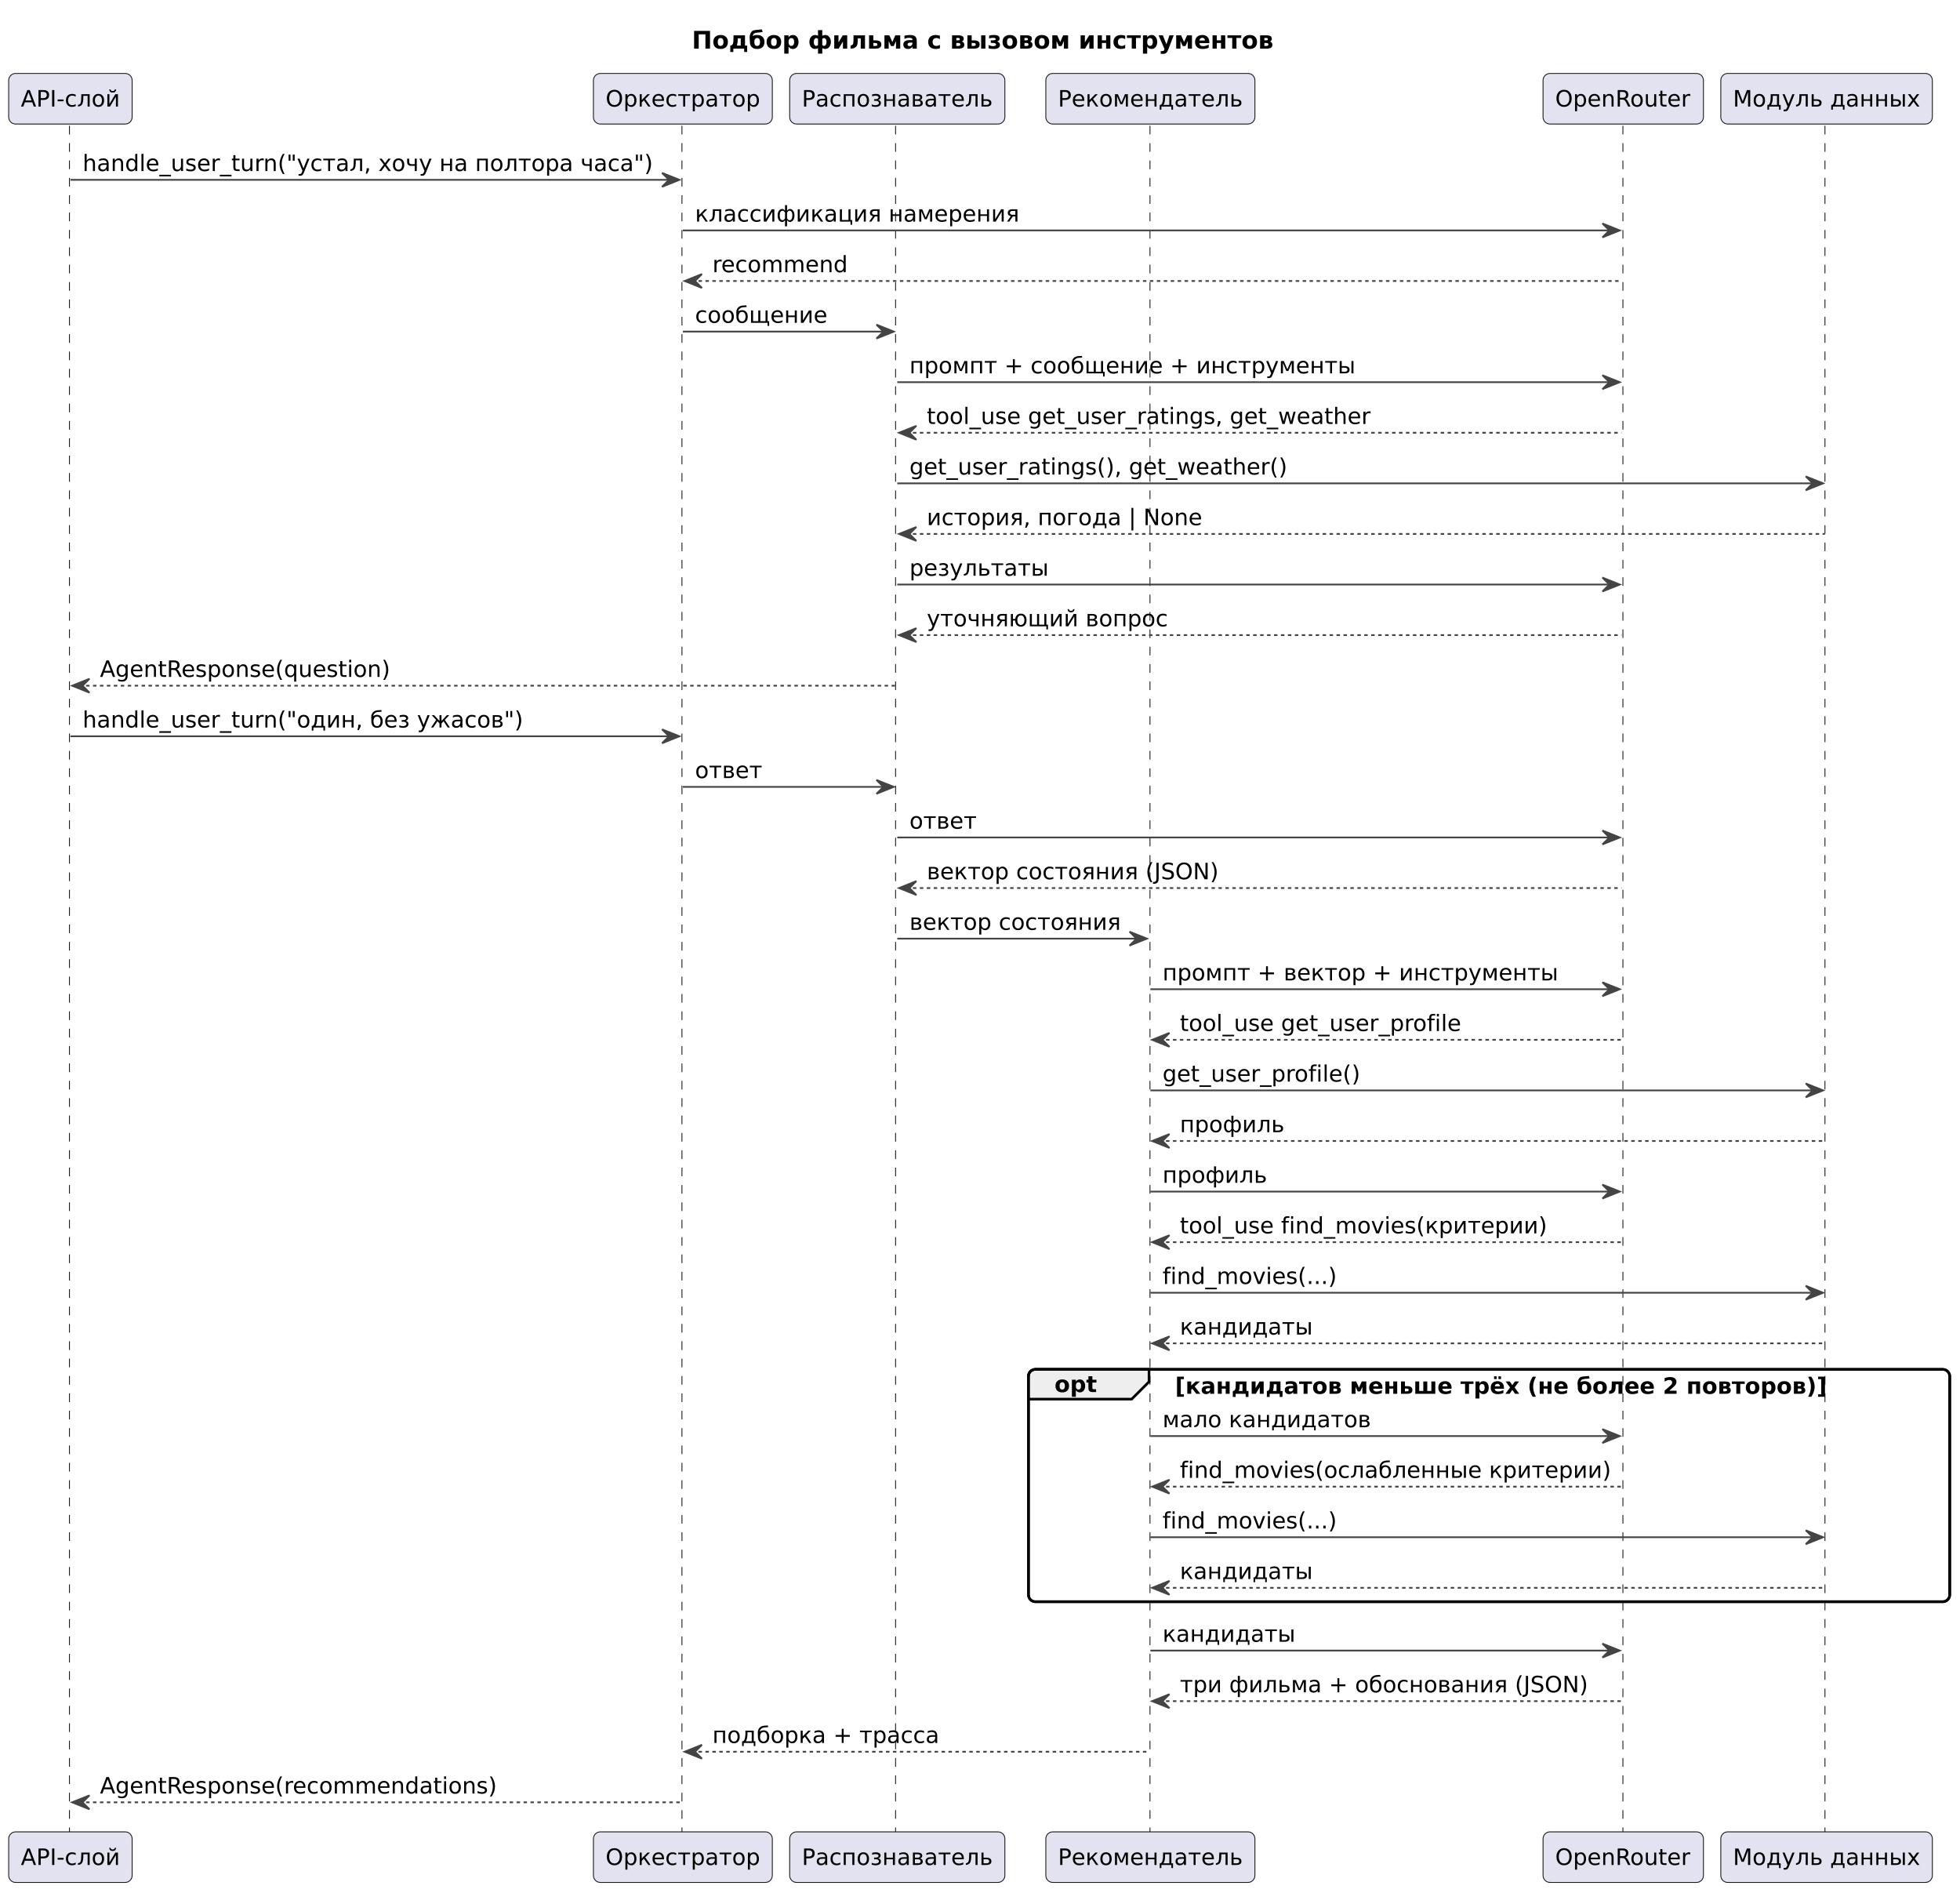
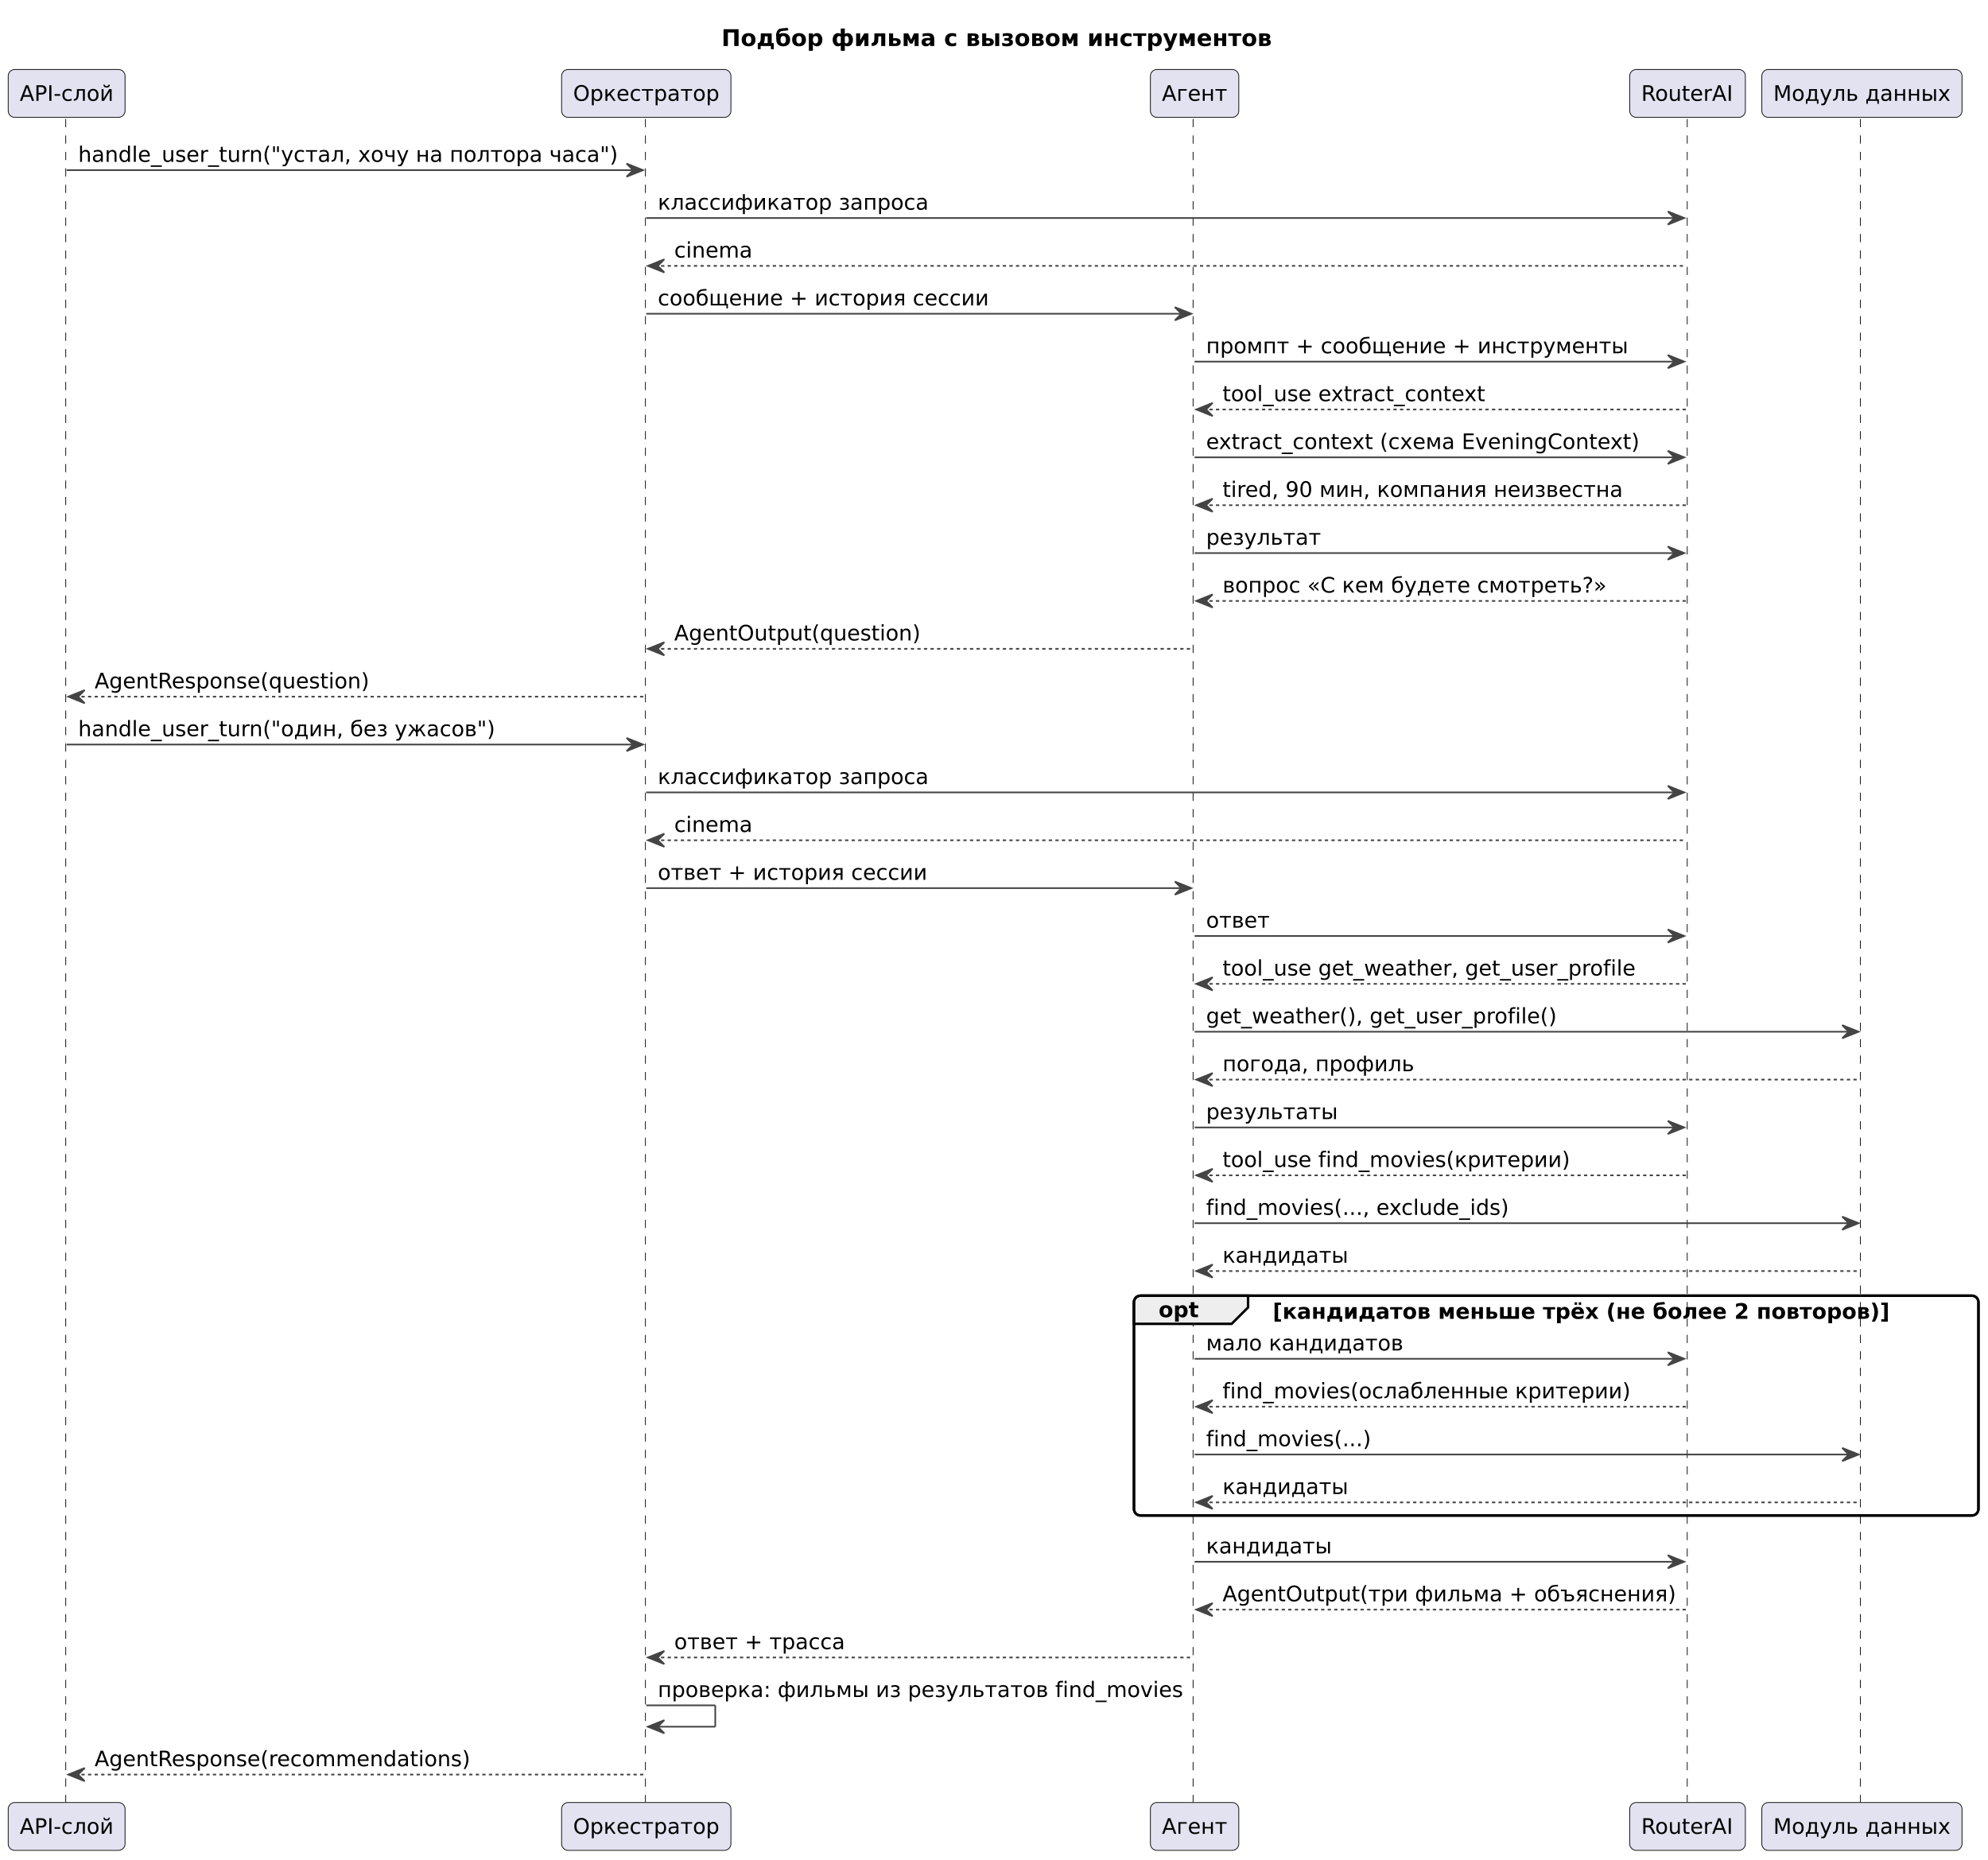
- <svg xmlns="http://www.w3.org/2000/svg" contentStyleType="text/css" data-diagram-type="SEQUENCE" height="1090px" preserveAspectRatio="none" style="width:1129px;height:1090px;background:#FFFFFF;" version="1.1" viewBox="0 0 1129 1090" width="1129px" zoomAndPan="magnify">
+ <svg xmlns="http://www.w3.org/2000/svg" contentStyleType="text/css" data-diagram-type="SEQUENCE" height="1132px" preserveAspectRatio="none" style="width:1210px;height:1132px;background:#FFFFFF;" version="1.1" viewBox="0 0 1210 1132" width="1210px" zoomAndPan="magnify">
  <defs />
  <g>
-     <text fill="#000000" font-family="DejaVu Sans" font-size="14" font-weight="bold" lengthAdjust="spacing" textLength="334.988" x="398.546" y="27.995">Подбор фильма с вызовом инструментов</text>
-     <rect fill="none" height="133.797" rx="4" ry="4" style="stroke:#000000;stroke-width:1.5;" width="530.665" x="592.415" y="788.617" />
-     <g>
-       <rect fill="#000000" fill-opacity="0" height="983.516" width="8" x="36.558" y="72.43" />
-       <line style="stroke:#181818;stroke-width:0.5;stroke-dasharray:5,5;" x1="40" x2="40" y1="72.43" y2="1055.945" />
-     </g>
-     <g>
-       <rect fill="#000000" fill-opacity="0" height="983.516" width="8" x="389.348" y="72.43" />
-       <line style="stroke:#181818;stroke-width:0.5;stroke-dasharray:5,5;" x1="392.822" x2="392.822" y1="72.43" y2="1055.945" />
-     </g>
-     <g>
-       <rect fill="#000000" fill-opacity="0" height="983.516" width="8" x="512.85" y="72.43" />
-       <line style="stroke:#181818;stroke-width:0.5;stroke-dasharray:5,5;" x1="515.873" x2="515.873" y1="72.43" y2="1055.945" />
-     </g>
-     <g>
-       <rect fill="#000000" fill-opacity="0" height="983.516" width="8" x="658.636" y="72.43" />
-       <line style="stroke:#181818;stroke-width:0.5;stroke-dasharray:5,5;" x1="662.415" x2="662.415" y1="72.43" y2="1055.945" />
-     </g>
-     <g>
-       <rect fill="#000000" fill-opacity="0" height="983.516" width="8" x="931.02" y="72.43" />
-       <line style="stroke:#181818;stroke-width:0.5;stroke-dasharray:5,5;" x1="934.827" x2="934.827" y1="72.43" y2="1055.945" />
-     </g>
-     <g>
-       <rect fill="#000000" fill-opacity="0" height="983.516" width="8" x="1048.147" y="72.43" />
-       <line style="stroke:#181818;stroke-width:0.5;stroke-dasharray:5,5;" x1="1051.214" x2="1051.214" y1="72.43" y2="1055.945" />
+     <text fill="#000000" font-family="DejaVu Sans" font-size="14" font-weight="bold" lengthAdjust="spacing" textLength="334.988" x="439.1" y="27.995">Подбор фильма с вызовом инструментов</text>
+     <rect fill="none" height="133.797" rx="4" ry="4" style="stroke:#000000;stroke-width:1.5;" width="513.999" x="690.189" y="788.617" />
+     <g>
+       <rect fill="#000000" fill-opacity="0" height="1025.648" width="8" x="36.558" y="72.43" />
+       <line style="stroke:#181818;stroke-width:0.5;stroke-dasharray:5,5;" x1="40" x2="40" y1="72.43" y2="1098.078" />
+     </g>
+     <g>
+       <rect fill="#000000" fill-opacity="0" height="1025.648" width="8" x="389.348" y="72.43" />
+       <line style="stroke:#181818;stroke-width:0.5;stroke-dasharray:5,5;" x1="392.822" x2="392.822" y1="72.43" y2="1098.078" />
+     </g>
+     <g>
+       <rect fill="#000000" fill-opacity="0" height="1025.648" width="8" x="723.085" y="72.43" />
+       <line style="stroke:#181818;stroke-width:0.5;stroke-dasharray:5,5;" x1="726.189" x2="726.189" y1="72.43" y2="1098.078" />
+     </g>
+     <g>
+       <rect fill="#000000" fill-opacity="0" height="1025.648" width="8" x="1023.126" y="72.43" />
+       <line style="stroke:#181818;stroke-width:0.5;stroke-dasharray:5,5;" x1="1026.93" x2="1026.93" y1="72.43" y2="1098.078" />
+     </g>
+     <g>
+       <rect fill="#000000" fill-opacity="0" height="1025.648" width="8" x="1129.255" y="72.43" />
+       <line style="stroke:#181818;stroke-width:0.5;stroke-dasharray:5,5;" x1="1132.322" x2="1132.322" y1="72.43" y2="1098.078" />
    </g>
    <g class="participant participant-head" data-participant="API">
      <rect fill="#E2E2F0" height="29.133" rx="4" ry="4" style="stroke:#181818;stroke-width:0.5;" width="71.116" x="5" y="42.297" />
      <text fill="#000000" font-family="DejaVu Sans" font-size="13" lengthAdjust="spacing" textLength="57.116" x="12" y="61.364">API-слой</text>
    </g>
    <g class="participant participant-tail" data-participant="API">
-       <rect fill="#E2E2F0" height="29.133" rx="4" ry="4" style="stroke:#181818;stroke-width:0.5;" width="71.116" x="5" y="1054.945" />
-       <text fill="#000000" font-family="DejaVu Sans" font-size="13" lengthAdjust="spacing" textLength="57.116" x="12" y="1074.012">API-слой</text>
+       <rect fill="#E2E2F0" height="29.133" rx="4" ry="4" style="stroke:#181818;stroke-width:0.5;" width="71.116" x="5" y="1097.078" />
+       <text fill="#000000" font-family="DejaVu Sans" font-size="13" lengthAdjust="spacing" textLength="57.116" x="12" y="1116.145">API-слой</text>
    </g>
    <g class="participant participant-head" data-participant="O">
      <rect fill="#E2E2F0" height="29.133" rx="4" ry="4" style="stroke:#181818;stroke-width:0.5;" width="103.051" x="341.822" y="42.297" />
      <text fill="#000000" font-family="DejaVu Sans" font-size="13" lengthAdjust="spacing" textLength="89.051" x="348.822" y="61.364">Оркестратор</text>
    </g>
    <g class="participant participant-tail" data-participant="O">
-       <rect fill="#E2E2F0" height="29.133" rx="4" ry="4" style="stroke:#181818;stroke-width:0.5;" width="103.051" x="341.822" y="1054.945" />
-       <text fill="#000000" font-family="DejaVu Sans" font-size="13" lengthAdjust="spacing" textLength="89.051" x="348.822" y="1074.012">Оркестратор</text>
-     </g>
-     <g class="participant participant-head" data-participant="SA">
-       <rect fill="#E2E2F0" height="29.133" rx="4" ry="4" style="stroke:#181818;stroke-width:0.5;" width="123.954" x="454.873" y="42.297" />
-       <text fill="#000000" font-family="DejaVu Sans" font-size="13" lengthAdjust="spacing" textLength="109.954" x="461.873" y="61.364">Распознаватель</text>
-     </g>
-     <g class="participant participant-tail" data-participant="SA">
-       <rect fill="#E2E2F0" height="29.133" rx="4" ry="4" style="stroke:#181818;stroke-width:0.5;" width="123.954" x="454.873" y="1054.945" />
-       <text fill="#000000" font-family="DejaVu Sans" font-size="13" lengthAdjust="spacing" textLength="109.954" x="461.873" y="1074.012">Распознаватель</text>
-     </g>
-     <g class="participant participant-head" data-participant="RA">
-       <rect fill="#E2E2F0" height="29.133" rx="4" ry="4" style="stroke:#181818;stroke-width:0.5;" width="120.444" x="602.415" y="42.297" />
-       <text fill="#000000" font-family="DejaVu Sans" font-size="13" lengthAdjust="spacing" textLength="106.444" x="609.415" y="61.364">Рекомендатель</text>
-     </g>
-     <g class="participant participant-tail" data-participant="RA">
-       <rect fill="#E2E2F0" height="29.133" rx="4" ry="4" style="stroke:#181818;stroke-width:0.5;" width="120.444" x="602.415" y="1054.945" />
-       <text fill="#000000" font-family="DejaVu Sans" font-size="13" lengthAdjust="spacing" textLength="106.444" x="609.415" y="1074.012">Рекомендатель</text>
+       <rect fill="#E2E2F0" height="29.133" rx="4" ry="4" style="stroke:#181818;stroke-width:0.5;" width="103.051" x="341.822" y="1097.078" />
+       <text fill="#000000" font-family="DejaVu Sans" font-size="13" lengthAdjust="spacing" textLength="89.051" x="348.822" y="1116.145">Оркестратор</text>
+     </g>
+     <g class="participant participant-head" data-participant="A">
+       <rect fill="#E2E2F0" height="29.133" rx="4" ry="4" style="stroke:#181818;stroke-width:0.5;" width="53.794" x="700.189" y="42.297" />
+       <text fill="#000000" font-family="DejaVu Sans" font-size="13" lengthAdjust="spacing" textLength="39.794" x="707.189" y="61.364">Агент</text>
+     </g>
+     <g class="participant participant-tail" data-participant="A">
+       <rect fill="#E2E2F0" height="29.133" rx="4" ry="4" style="stroke:#181818;stroke-width:0.5;" width="53.794" x="700.189" y="1097.078" />
+       <text fill="#000000" font-family="DejaVu Sans" font-size="13" lengthAdjust="spacing" textLength="39.794" x="707.189" y="1116.145">Агент</text>
    </g>
    <g class="participant participant-head" data-participant="M">
-       <rect fill="#E2E2F0" height="29.133" rx="4" ry="4" style="stroke:#181818;stroke-width:0.5;" width="92.387" x="888.827" y="42.297" />
-       <text fill="#000000" font-family="DejaVu Sans" font-size="13" lengthAdjust="spacing" textLength="78.387" x="895.827" y="61.364">OpenRouter</text>
+       <rect fill="#E2E2F0" height="29.133" rx="4" ry="4" style="stroke:#181818;stroke-width:0.5;" width="70.393" x="991.93" y="42.297" />
+       <text fill="#000000" font-family="DejaVu Sans" font-size="13" lengthAdjust="spacing" textLength="56.393" x="998.93" y="61.364">RouterAI</text>
    </g>
    <g class="participant participant-tail" data-participant="M">
-       <rect fill="#E2E2F0" height="29.133" rx="4" ry="4" style="stroke:#181818;stroke-width:0.5;" width="92.387" x="888.827" y="1054.945" />
-       <text fill="#000000" font-family="DejaVu Sans" font-size="13" lengthAdjust="spacing" textLength="78.387" x="895.827" y="1074.012">OpenRouter</text>
+       <rect fill="#E2E2F0" height="29.133" rx="4" ry="4" style="stroke:#181818;stroke-width:0.5;" width="70.393" x="991.93" y="1097.078" />
+       <text fill="#000000" font-family="DejaVu Sans" font-size="13" lengthAdjust="spacing" textLength="56.393" x="998.93" y="1116.145">RouterAI</text>
    </g>
    <g class="participant participant-head" data-participant="D">
-       <rect fill="#E2E2F0" height="29.133" rx="4" ry="4" style="stroke:#181818;stroke-width:0.5;" width="121.866" x="991.214" y="42.297" />
-       <text fill="#000000" font-family="DejaVu Sans" font-size="13" lengthAdjust="spacing" textLength="107.866" x="998.214" y="61.364">Модуль данных</text>
+       <rect fill="#E2E2F0" height="29.133" rx="4" ry="4" style="stroke:#181818;stroke-width:0.5;" width="121.866" x="1072.322" y="42.297" />
+       <text fill="#000000" font-family="DejaVu Sans" font-size="13" lengthAdjust="spacing" textLength="107.866" x="1079.322" y="61.364">Модуль данных</text>
    </g>
    <g class="participant participant-tail" data-participant="D">
-       <rect fill="#E2E2F0" height="29.133" rx="4" ry="4" style="stroke:#181818;stroke-width:0.5;" width="121.866" x="991.214" y="1054.945" />
-       <text fill="#000000" font-family="DejaVu Sans" font-size="13" lengthAdjust="spacing" textLength="107.866" x="998.214" y="1074.012">Модуль данных</text>
+       <rect fill="#E2E2F0" height="29.133" rx="4" ry="4" style="stroke:#181818;stroke-width:0.5;" width="121.866" x="1072.322" y="1097.078" />
+       <text fill="#000000" font-family="DejaVu Sans" font-size="13" lengthAdjust="spacing" textLength="107.866" x="1079.322" y="1116.145">Модуль данных</text>
    </g>
    <g class="message" data-participant-1="API" data-participant-2="O">
      <polygon fill="#444444" points="381.348,99.562,391.348,103.562,381.348,107.562,385.348,103.562" style="stroke:#444444;stroke-width:1;" />
      <line style="stroke:#444444;stroke-width:1;" x1="40.558" x2="387.348" y1="103.562" y2="103.562" />
      <text fill="#000000" font-family="DejaVu Sans" font-size="13" lengthAdjust="spacing" textLength="328.79" x="47.558" y="98.497">handle_user_turn("устал, хочу на полтора часа")</text>
    </g>
    <g class="message" data-participant-1="O" data-participant-2="M">
-       <polygon fill="#444444" points="923.02,128.695,933.02,132.695,923.02,136.695,927.02,132.695" style="stroke:#444444;stroke-width:1;" />
-       <line style="stroke:#444444;stroke-width:1;" x1="393.348" x2="929.02" y1="132.695" y2="132.695" />
-       <text fill="#000000" font-family="DejaVu Sans" font-size="13" lengthAdjust="spacing" textLength="186.792" x="400.348" y="127.629">классификация намерения</text>
+       <polygon fill="#444444" points="1015.126,128.695,1025.126,132.695,1015.126,136.695,1019.126,132.695" style="stroke:#444444;stroke-width:1;" />
+       <line style="stroke:#444444;stroke-width:1;" x1="393.348" x2="1021.126" y1="132.695" y2="132.695" />
+       <text fill="#000000" font-family="DejaVu Sans" font-size="13" lengthAdjust="spacing" textLength="164.861" x="400.348" y="127.629">классификатор запроса</text>
    </g>
    <g class="message" data-participant-1="M" data-participant-2="O">
      <polygon fill="#444444" points="404.348,157.828,394.348,161.828,404.348,165.828,400.348,161.828" style="stroke:#444444;stroke-width:1;" />
-       <line style="stroke:#444444;stroke-width:1;stroke-dasharray:2,2;" x1="398.348" x2="934.02" y1="161.828" y2="161.828" />
-       <text fill="#000000" font-family="DejaVu Sans" font-size="13" lengthAdjust="spacing" textLength="78.26" x="410.348" y="156.762">recommend</text>
-     </g>
-     <g class="message" data-participant-1="O" data-participant-2="SA">
-       <polygon fill="#444444" points="504.85,186.961,514.85,190.961,504.85,194.961,508.85,190.961" style="stroke:#444444;stroke-width:1;" />
-       <line style="stroke:#444444;stroke-width:1;" x1="393.348" x2="510.85" y1="190.961" y2="190.961" />
-       <text fill="#000000" font-family="DejaVu Sans" font-size="13" lengthAdjust="spacing" textLength="76.261" x="400.348" y="185.895">сообщение</text>
-     </g>
-     <g class="message" data-participant-1="SA" data-participant-2="M">
-       <polygon fill="#444444" points="923.02,216.094,933.02,220.094,923.02,224.094,927.02,220.094" style="stroke:#444444;stroke-width:1;" />
-       <line style="stroke:#444444;stroke-width:1;" x1="516.85" x2="929.02" y1="220.094" y2="220.094" />
-       <text fill="#000000" font-family="DejaVu Sans" font-size="13" lengthAdjust="spacing" textLength="256.915" x="523.85" y="215.028">промпт + сообщение + инструменты</text>
-     </g>
-     <g class="message" data-participant-1="M" data-participant-2="SA">
-       <polygon fill="#444444" points="527.85,245.227,517.85,249.227,527.85,253.227,523.85,249.227" style="stroke:#444444;stroke-width:1;" />
-       <line style="stroke:#444444;stroke-width:1;stroke-dasharray:2,2;" x1="521.85" x2="934.02" y1="249.227" y2="249.227" />
-       <text fill="#000000" font-family="DejaVu Sans" font-size="13" lengthAdjust="spacing" textLength="255.633" x="533.85" y="244.161">tool_use get_user_ratings, get_weather</text>
-     </g>
-     <g class="message" data-participant-1="SA" data-participant-2="D">
-       <polygon fill="#444444" points="1040.147,274.359,1050.147,278.359,1040.147,282.359,1044.147,278.359" style="stroke:#444444;stroke-width:1;" />
-       <line style="stroke:#444444;stroke-width:1;" x1="516.85" x2="1046.147" y1="278.359" y2="278.359" />
-       <text fill="#000000" font-family="DejaVu Sans" font-size="13" lengthAdjust="spacing" textLength="217.661" x="523.85" y="273.293">get_user_ratings(), get_weather()</text>
-     </g>
-     <g class="message" data-participant-1="D" data-participant-2="SA">
-       <polygon fill="#444444" points="527.85,303.492,517.85,307.492,527.85,311.492,523.85,307.492" style="stroke:#444444;stroke-width:1;" />
-       <line style="stroke:#444444;stroke-width:1;stroke-dasharray:2,2;" x1="521.85" x2="1051.147" y1="307.492" y2="307.492" />
-       <text fill="#000000" font-family="DejaVu Sans" font-size="13" lengthAdjust="spacing" textLength="158.66" x="533.85" y="302.426">история, погода | None</text>
-     </g>
-     <g class="message" data-participant-1="SA" data-participant-2="M">
-       <polygon fill="#444444" points="923.02,332.625,933.02,336.625,923.02,340.625,927.02,336.625" style="stroke:#444444;stroke-width:1;" />
-       <line style="stroke:#444444;stroke-width:1;" x1="516.85" x2="929.02" y1="336.625" y2="336.625" />
-       <text fill="#000000" font-family="DejaVu Sans" font-size="13" lengthAdjust="spacing" textLength="80.203" x="523.85" y="331.559">результаты</text>
-     </g>
-     <g class="message" data-participant-1="M" data-participant-2="SA">
-       <polygon fill="#444444" points="527.85,361.758,517.85,365.758,527.85,369.758,523.85,365.758" style="stroke:#444444;stroke-width:1;" />
-       <line style="stroke:#444444;stroke-width:1;stroke-dasharray:2,2;" x1="521.85" x2="934.02" y1="365.758" y2="365.758" />
-       <text fill="#000000" font-family="DejaVu Sans" font-size="13" lengthAdjust="spacing" textLength="138.906" x="533.85" y="360.692">уточняющий вопрос</text>
-     </g>
-     <g class="message" data-participant-1="SA" data-participant-2="API">
-       <polygon fill="#444444" points="51.558,390.891,41.558,394.891,51.558,398.891,47.558,394.891" style="stroke:#444444;stroke-width:1;" />
-       <line style="stroke:#444444;stroke-width:1;stroke-dasharray:2,2;" x1="45.558" x2="515.85" y1="394.891" y2="394.891" />
-       <text fill="#000000" font-family="DejaVu Sans" font-size="13" lengthAdjust="spacing" textLength="167.807" x="57.558" y="389.825">AgentResponse(question)</text>
+       <line style="stroke:#444444;stroke-width:1;stroke-dasharray:2,2;" x1="398.348" x2="1026.126" y1="161.828" y2="161.828" />
+       <text fill="#000000" font-family="DejaVu Sans" font-size="13" lengthAdjust="spacing" textLength="47.627" x="410.348" y="156.762">cinema</text>
+     </g>
+     <g class="message" data-participant-1="O" data-participant-2="A">
+       <polygon fill="#444444" points="715.085,186.961,725.085,190.961,715.085,194.961,719.085,190.961" style="stroke:#444444;stroke-width:1;" />
+       <line style="stroke:#444444;stroke-width:1;" x1="393.348" x2="721.085" y1="190.961" y2="190.961" />
+       <text fill="#000000" font-family="DejaVu Sans" font-size="13" lengthAdjust="spacing" textLength="201.532" x="400.348" y="185.895">сообщение + история сессии</text>
+     </g>
+     <g class="message" data-participant-1="A" data-participant-2="M">
+       <polygon fill="#444444" points="1015.126,216.094,1025.126,220.094,1015.126,224.094,1019.126,220.094" style="stroke:#444444;stroke-width:1;" />
+       <line style="stroke:#444444;stroke-width:1;" x1="727.085" x2="1021.126" y1="220.094" y2="220.094" />
+       <text fill="#000000" font-family="DejaVu Sans" font-size="13" lengthAdjust="spacing" textLength="256.915" x="734.085" y="215.028">промпт + сообщение + инструменты</text>
+     </g>
+     <g class="message" data-participant-1="M" data-participant-2="A">
+       <polygon fill="#444444" points="738.085,245.227,728.085,249.227,738.085,253.227,734.085,249.227" style="stroke:#444444;stroke-width:1;" />
+       <line style="stroke:#444444;stroke-width:1;stroke-dasharray:2,2;" x1="732.085" x2="1026.126" y1="249.227" y2="249.227" />
+       <text fill="#000000" font-family="DejaVu Sans" font-size="13" lengthAdjust="spacing" textLength="160.329" x="744.085" y="244.161">tool_use extract_context</text>
+     </g>
+     <g class="message" data-participant-1="A" data-participant-2="M">
+       <polygon fill="#444444" points="1015.126,274.359,1025.126,278.359,1015.126,282.359,1019.126,278.359" style="stroke:#444444;stroke-width:1;" />
+       <line style="stroke:#444444;stroke-width:1;" x1="727.085" x2="1021.126" y1="278.359" y2="278.359" />
+       <text fill="#000000" font-family="DejaVu Sans" font-size="13" lengthAdjust="spacing" textLength="264.494" x="734.085" y="273.293">extract_context (схема EveningContext)</text>
+     </g>
+     <g class="message" data-participant-1="M" data-participant-2="A">
+       <polygon fill="#444444" points="738.085,303.492,728.085,307.492,738.085,311.492,734.085,307.492" style="stroke:#444444;stroke-width:1;" />
+       <line style="stroke:#444444;stroke-width:1;stroke-dasharray:2,2;" x1="732.085" x2="1026.126" y1="307.492" y2="307.492" />
+       <text fill="#000000" font-family="DejaVu Sans" font-size="13" lengthAdjust="spacing" textLength="243.947" x="744.085" y="302.426">tired, 90 мин, компания неизвестна</text>
+     </g>
+     <g class="message" data-participant-1="A" data-participant-2="M">
+       <polygon fill="#444444" points="1015.126,332.625,1025.126,336.625,1015.126,340.625,1019.126,336.625" style="stroke:#444444;stroke-width:1;" />
+       <line style="stroke:#444444;stroke-width:1;" x1="727.085" x2="1021.126" y1="336.625" y2="336.625" />
+       <text fill="#000000" font-family="DejaVu Sans" font-size="13" lengthAdjust="spacing" textLength="69.939" x="734.085" y="331.559">результат</text>
+     </g>
+     <g class="message" data-participant-1="M" data-participant-2="A">
+       <polygon fill="#444444" points="738.085,361.758,728.085,365.758,738.085,369.758,734.085,365.758" style="stroke:#444444;stroke-width:1;" />
+       <line style="stroke:#444444;stroke-width:1;stroke-dasharray:2,2;" x1="732.085" x2="1026.126" y1="365.758" y2="365.758" />
+       <text fill="#000000" font-family="DejaVu Sans" font-size="13" lengthAdjust="spacing" textLength="233.772" x="744.085" y="360.692">вопрос «С кем будете смотреть?»</text>
+     </g>
+     <g class="message" data-participant-1="A" data-participant-2="O">
+       <polygon fill="#444444" points="404.348,390.891,394.348,394.891,404.348,398.891,400.348,394.891" style="stroke:#444444;stroke-width:1;" />
+       <line style="stroke:#444444;stroke-width:1;stroke-dasharray:2,2;" x1="398.348" x2="726.085" y1="394.891" y2="394.891" />
+       <text fill="#000000" font-family="DejaVu Sans" font-size="13" lengthAdjust="spacing" textLength="149.944" x="410.348" y="389.825">AgentOutput(question)</text>
+     </g>
+     <g class="message" data-participant-1="O" data-participant-2="API">
+       <polygon fill="#444444" points="51.558,420.023,41.558,424.023,51.558,428.023,47.558,424.023" style="stroke:#444444;stroke-width:1;" />
+       <line style="stroke:#444444;stroke-width:1;stroke-dasharray:2,2;" x1="45.558" x2="392.348" y1="424.023" y2="424.023" />
+       <text fill="#000000" font-family="DejaVu Sans" font-size="13" lengthAdjust="spacing" textLength="167.807" x="57.558" y="418.957">AgentResponse(question)</text>
    </g>
    <g class="message" data-participant-1="API" data-participant-2="O">
-       <polygon fill="#444444" points="381.348,420.023,391.348,424.023,381.348,428.023,385.348,424.023" style="stroke:#444444;stroke-width:1;" />
-       <line style="stroke:#444444;stroke-width:1;" x1="40.558" x2="387.348" y1="424.023" y2="424.023" />
-       <text fill="#000000" font-family="DejaVu Sans" font-size="13" lengthAdjust="spacing" textLength="254.033" x="47.558" y="418.957">handle_user_turn("один, без ужасов")</text>
-     </g>
-     <g class="message" data-participant-1="O" data-participant-2="SA">
-       <polygon fill="#444444" points="504.85,449.156,514.85,453.156,504.85,457.156,508.85,453.156" style="stroke:#444444;stroke-width:1;" />
-       <line style="stroke:#444444;stroke-width:1;" x1="393.348" x2="510.85" y1="453.156" y2="453.156" />
-       <text fill="#000000" font-family="DejaVu Sans" font-size="13" lengthAdjust="spacing" textLength="38.759" x="400.348" y="448.09">ответ</text>
-     </g>
-     <g class="message" data-participant-1="SA" data-participant-2="M">
-       <polygon fill="#444444" points="923.02,478.289,933.02,482.289,923.02,486.289,927.02,482.289" style="stroke:#444444;stroke-width:1;" />
-       <line style="stroke:#444444;stroke-width:1;" x1="516.85" x2="929.02" y1="482.289" y2="482.289" />
-       <text fill="#000000" font-family="DejaVu Sans" font-size="13" lengthAdjust="spacing" textLength="38.759" x="523.85" y="477.223">ответ</text>
-     </g>
-     <g class="message" data-participant-1="M" data-participant-2="SA">
-       <polygon fill="#444444" points="527.85,507.422,517.85,511.422,527.85,515.422,523.85,511.422" style="stroke:#444444;stroke-width:1;" />
-       <line style="stroke:#444444;stroke-width:1;stroke-dasharray:2,2;" x1="521.85" x2="934.02" y1="511.422" y2="511.422" />
-       <text fill="#000000" font-family="DejaVu Sans" font-size="13" lengthAdjust="spacing" textLength="168.105" x="533.85" y="506.356">вектор состояния (JSON)</text>
-     </g>
-     <g class="message" data-participant-1="SA" data-participant-2="RA">
-       <polygon fill="#444444" points="650.636,536.555,660.636,540.555,650.636,544.555,654.636,540.555" style="stroke:#444444;stroke-width:1;" />
-       <line style="stroke:#444444;stroke-width:1;" x1="516.85" x2="656.636" y1="540.555" y2="540.555" />
-       <text fill="#000000" font-family="DejaVu Sans" font-size="13" lengthAdjust="spacing" textLength="121.786" x="523.85" y="535.489">вектор состояния</text>
-     </g>
-     <g class="message" data-participant-1="RA" data-participant-2="M">
-       <polygon fill="#444444" points="923.02,565.688,933.02,569.688,923.02,573.688,927.02,569.688" style="stroke:#444444;stroke-width:1;" />
-       <line style="stroke:#444444;stroke-width:1;" x1="662.636" x2="929.02" y1="569.688" y2="569.688" />
-       <text fill="#000000" font-family="DejaVu Sans" font-size="13" lengthAdjust="spacing" textLength="227.944" x="669.636" y="564.622">промпт + вектор + инструменты</text>
-     </g>
-     <g class="message" data-participant-1="M" data-participant-2="RA">
-       <polygon fill="#444444" points="673.636,594.82,663.636,598.82,673.636,602.82,669.636,598.82" style="stroke:#444444;stroke-width:1;" />
-       <line style="stroke:#444444;stroke-width:1;stroke-dasharray:2,2;" x1="667.636" x2="934.02" y1="598.82" y2="598.82" />
-       <text fill="#000000" font-family="DejaVu Sans" font-size="13" lengthAdjust="spacing" textLength="162.31" x="679.636" y="593.754">tool_use get_user_profile</text>
-     </g>
-     <g class="message" data-participant-1="RA" data-participant-2="D">
-       <polygon fill="#444444" points="1040.147,623.953,1050.147,627.953,1040.147,631.953,1044.147,627.953" style="stroke:#444444;stroke-width:1;" />
-       <line style="stroke:#444444;stroke-width:1;" x1="662.636" x2="1046.147" y1="627.953" y2="627.953" />
-       <text fill="#000000" font-family="DejaVu Sans" font-size="13" lengthAdjust="spacing" textLength="114.194" x="669.636" y="622.887">get_user_profile()</text>
-     </g>
-     <g class="message" data-participant-1="D" data-participant-2="RA">
-       <polygon fill="#444444" points="673.636,653.086,663.636,657.086,673.636,661.086,669.636,657.086" style="stroke:#444444;stroke-width:1;" />
-       <line style="stroke:#444444;stroke-width:1;stroke-dasharray:2,2;" x1="667.636" x2="1051.147" y1="657.086" y2="657.086" />
-       <text fill="#000000" font-family="DejaVu Sans" font-size="13" lengthAdjust="spacing" textLength="60.239" x="679.636" y="652.02">профиль</text>
-     </g>
-     <g class="message" data-participant-1="RA" data-participant-2="M">
-       <polygon fill="#444444" points="923.02,682.219,933.02,686.219,923.02,690.219,927.02,686.219" style="stroke:#444444;stroke-width:1;" />
-       <line style="stroke:#444444;stroke-width:1;" x1="662.636" x2="929.02" y1="686.219" y2="686.219" />
-       <text fill="#000000" font-family="DejaVu Sans" font-size="13" lengthAdjust="spacing" textLength="60.239" x="669.636" y="681.153">профиль</text>
-     </g>
-     <g class="message" data-participant-1="M" data-participant-2="RA">
-       <polygon fill="#444444" points="673.636,711.352,663.636,715.352,673.636,719.352,669.636,715.352" style="stroke:#444444;stroke-width:1;" />
-       <line style="stroke:#444444;stroke-width:1;stroke-dasharray:2,2;" x1="667.636" x2="934.02" y1="715.352" y2="715.352" />
-       <text fill="#000000" font-family="DejaVu Sans" font-size="13" lengthAdjust="spacing" textLength="211.548" x="679.636" y="710.286">tool_use find_movies(критерии)</text>
-     </g>
-     <g class="message" data-participant-1="RA" data-participant-2="D">
-       <polygon fill="#444444" points="1040.147,740.484,1050.147,744.484,1040.147,748.484,1044.147,744.484" style="stroke:#444444;stroke-width:1;" />
-       <line style="stroke:#444444;stroke-width:1;" x1="662.636" x2="1046.147" y1="744.484" y2="744.484" />
-       <text fill="#000000" font-family="DejaVu Sans" font-size="13" lengthAdjust="spacing" textLength="100.414" x="669.636" y="739.418">find_movies(...)</text>
-     </g>
-     <g class="message" data-participant-1="D" data-participant-2="RA">
-       <polygon fill="#444444" points="673.636,769.617,663.636,773.617,673.636,777.617,669.636,773.617" style="stroke:#444444;stroke-width:1;" />
-       <line style="stroke:#444444;stroke-width:1;stroke-dasharray:2,2;" x1="667.636" x2="1051.147" y1="773.617" y2="773.617" />
-       <text fill="#000000" font-family="DejaVu Sans" font-size="13" lengthAdjust="spacing" textLength="76.546" x="679.636" y="768.551">кандидаты</text>
-     </g>
-     <path d="M596.415,788.617 L661.866,788.617 L661.866,795.75 L651.866,805.75 L592.415,805.75 L592.415,792.617 A4,4 0 0 1 596.415,788.617" fill="#EEEEEE" style="stroke:#000000;stroke-width:1.5;" />
-     <rect fill="none" height="133.797" rx="4" ry="4" style="stroke:#000000;stroke-width:1.5;" width="530.665" x="592.415" y="788.617" />
-     <text fill="#000000" font-family="DejaVu Sans" font-size="13" font-weight="bold" lengthAdjust="spacing" textLength="24.451" x="607.415" y="801.684">opt</text>
-     <text fill="#000000" font-family="DejaVu Sans" font-size="13" font-weight="bold" lengthAdjust="spacing" textLength="375.457" x="676.866" y="802.684">[кандидатов меньше трёх (не более 2 повторов)]</text>
-     <g class="message" data-participant-1="RA" data-participant-2="M">
-       <polygon fill="#444444" points="923.02,823.016,933.02,827.016,923.02,831.016,927.02,827.016" style="stroke:#444444;stroke-width:1;" />
-       <line style="stroke:#444444;stroke-width:1;" x1="662.636" x2="929.02" y1="827.016" y2="827.016" />
-       <text fill="#000000" font-family="DejaVu Sans" font-size="13" lengthAdjust="spacing" textLength="120.066" x="669.636" y="821.95">мало кандидатов</text>
-     </g>
-     <g class="message" data-participant-1="M" data-participant-2="RA">
-       <polygon fill="#444444" points="673.636,852.148,663.636,856.148,673.636,860.148,669.636,856.148" style="stroke:#444444;stroke-width:1;" />
-       <line style="stroke:#444444;stroke-width:1;stroke-dasharray:2,2;" x1="667.636" x2="934.02" y1="856.148" y2="856.148" />
-       <text fill="#000000" font-family="DejaVu Sans" font-size="13" lengthAdjust="spacing" textLength="248.384" x="679.636" y="851.082">find_movies(ослабленные критерии)</text>
-     </g>
-     <g class="message" data-participant-1="RA" data-participant-2="D">
-       <polygon fill="#444444" points="1040.147,881.281,1050.147,885.281,1040.147,889.281,1044.147,885.281" style="stroke:#444444;stroke-width:1;" />
-       <line style="stroke:#444444;stroke-width:1;" x1="662.636" x2="1046.147" y1="885.281" y2="885.281" />
-       <text fill="#000000" font-family="DejaVu Sans" font-size="13" lengthAdjust="spacing" textLength="100.414" x="669.636" y="880.215">find_movies(...)</text>
-     </g>
-     <g class="message" data-participant-1="D" data-participant-2="RA">
-       <polygon fill="#444444" points="673.636,910.414,663.636,914.414,673.636,918.414,669.636,914.414" style="stroke:#444444;stroke-width:1;" />
-       <line style="stroke:#444444;stroke-width:1;stroke-dasharray:2,2;" x1="667.636" x2="1051.147" y1="914.414" y2="914.414" />
-       <text fill="#000000" font-family="DejaVu Sans" font-size="13" lengthAdjust="spacing" textLength="76.546" x="679.636" y="909.348">кандидаты</text>
-     </g>
-     <g class="message" data-participant-1="RA" data-participant-2="M">
-       <polygon fill="#444444" points="923.02,946.547,933.02,950.547,923.02,954.547,927.02,950.547" style="stroke:#444444;stroke-width:1;" />
-       <line style="stroke:#444444;stroke-width:1;" x1="662.636" x2="929.02" y1="950.547" y2="950.547" />
-       <text fill="#000000" font-family="DejaVu Sans" font-size="13" lengthAdjust="spacing" textLength="76.546" x="669.636" y="945.481">кандидаты</text>
-     </g>
-     <g class="message" data-participant-1="M" data-participant-2="RA">
-       <polygon fill="#444444" points="673.636,975.68,663.636,979.68,673.636,983.68,669.636,979.68" style="stroke:#444444;stroke-width:1;" />
-       <line style="stroke:#444444;stroke-width:1;stroke-dasharray:2,2;" x1="667.636" x2="934.02" y1="979.68" y2="979.68" />
-       <text fill="#000000" font-family="DejaVu Sans" font-size="13" lengthAdjust="spacing" textLength="235.111" x="679.636" y="974.614">три фильма + обоснования (JSON)</text>
-     </g>
-     <g class="message" data-participant-1="RA" data-participant-2="O">
+       <polygon fill="#444444" points="381.348,449.156,391.348,453.156,381.348,457.156,385.348,453.156" style="stroke:#444444;stroke-width:1;" />
+       <line style="stroke:#444444;stroke-width:1;" x1="40.558" x2="387.348" y1="453.156" y2="453.156" />
+       <text fill="#000000" font-family="DejaVu Sans" font-size="13" lengthAdjust="spacing" textLength="254.033" x="47.558" y="448.09">handle_user_turn("один, без ужасов")</text>
+     </g>
+     <g class="message" data-participant-1="O" data-participant-2="M">
+       <polygon fill="#444444" points="1015.126,478.289,1025.126,482.289,1015.126,486.289,1019.126,482.289" style="stroke:#444444;stroke-width:1;" />
+       <line style="stroke:#444444;stroke-width:1;" x1="393.348" x2="1021.126" y1="482.289" y2="482.289" />
+       <text fill="#000000" font-family="DejaVu Sans" font-size="13" lengthAdjust="spacing" textLength="164.861" x="400.348" y="477.223">классификатор запроса</text>
+     </g>
+     <g class="message" data-participant-1="M" data-participant-2="O">
+       <polygon fill="#444444" points="404.348,507.422,394.348,511.422,404.348,515.422,400.348,511.422" style="stroke:#444444;stroke-width:1;" />
+       <line style="stroke:#444444;stroke-width:1;stroke-dasharray:2,2;" x1="398.348" x2="1026.126" y1="511.422" y2="511.422" />
+       <text fill="#000000" font-family="DejaVu Sans" font-size="13" lengthAdjust="spacing" textLength="47.627" x="410.348" y="506.356">cinema</text>
+     </g>
+     <g class="message" data-participant-1="O" data-participant-2="A">
+       <polygon fill="#444444" points="715.085,536.555,725.085,540.555,715.085,544.555,719.085,540.555" style="stroke:#444444;stroke-width:1;" />
+       <line style="stroke:#444444;stroke-width:1;" x1="393.348" x2="721.085" y1="540.555" y2="540.555" />
+       <text fill="#000000" font-family="DejaVu Sans" font-size="13" lengthAdjust="spacing" textLength="164.03" x="400.348" y="535.489">ответ + история сессии</text>
+     </g>
+     <g class="message" data-participant-1="A" data-participant-2="M">
+       <polygon fill="#444444" points="1015.126,565.688,1025.126,569.688,1015.126,573.688,1019.126,569.688" style="stroke:#444444;stroke-width:1;" />
+       <line style="stroke:#444444;stroke-width:1;" x1="727.085" x2="1021.126" y1="569.688" y2="569.688" />
+       <text fill="#000000" font-family="DejaVu Sans" font-size="13" lengthAdjust="spacing" textLength="38.759" x="734.085" y="564.622">ответ</text>
+     </g>
+     <g class="message" data-participant-1="M" data-participant-2="A">
+       <polygon fill="#444444" points="738.085,594.82,728.085,598.82,738.085,602.82,734.085,598.82" style="stroke:#444444;stroke-width:1;" />
+       <line style="stroke:#444444;stroke-width:1;stroke-dasharray:2,2;" x1="732.085" x2="1026.126" y1="598.82" y2="598.82" />
+       <text fill="#000000" font-family="DejaVu Sans" font-size="13" lengthAdjust="spacing" textLength="251.697" x="744.085" y="593.754">tool_use get_weather, get_user_profile</text>
+     </g>
+     <g class="message" data-participant-1="A" data-participant-2="D">
+       <polygon fill="#444444" points="1121.255,623.953,1131.255,627.953,1121.255,631.953,1125.255,627.953" style="stroke:#444444;stroke-width:1;" />
+       <line style="stroke:#444444;stroke-width:1;" x1="727.085" x2="1127.255" y1="627.953" y2="627.953" />
+       <text fill="#000000" font-family="DejaVu Sans" font-size="13" lengthAdjust="spacing" textLength="213.726" x="734.085" y="622.887">get_weather(), get_user_profile()</text>
+     </g>
+     <g class="message" data-participant-1="D" data-participant-2="A">
+       <polygon fill="#444444" points="738.085,653.086,728.085,657.086,738.085,661.086,734.085,657.086" style="stroke:#444444;stroke-width:1;" />
+       <line style="stroke:#444444;stroke-width:1;stroke-dasharray:2,2;" x1="732.085" x2="1132.255" y1="657.086" y2="657.086" />
+       <text fill="#000000" font-family="DejaVu Sans" font-size="13" lengthAdjust="spacing" textLength="116.695" x="744.085" y="652.02">погода, профиль</text>
+     </g>
+     <g class="message" data-participant-1="A" data-participant-2="M">
+       <polygon fill="#444444" points="1015.126,682.219,1025.126,686.219,1015.126,690.219,1019.126,686.219" style="stroke:#444444;stroke-width:1;" />
+       <line style="stroke:#444444;stroke-width:1;" x1="727.085" x2="1021.126" y1="686.219" y2="686.219" />
+       <text fill="#000000" font-family="DejaVu Sans" font-size="13" lengthAdjust="spacing" textLength="80.203" x="734.085" y="681.153">результаты</text>
+     </g>
+     <g class="message" data-participant-1="M" data-participant-2="A">
+       <polygon fill="#444444" points="738.085,711.352,728.085,715.352,738.085,719.352,734.085,715.352" style="stroke:#444444;stroke-width:1;" />
+       <line style="stroke:#444444;stroke-width:1;stroke-dasharray:2,2;" x1="732.085" x2="1026.126" y1="715.352" y2="715.352" />
+       <text fill="#000000" font-family="DejaVu Sans" font-size="13" lengthAdjust="spacing" textLength="211.548" x="744.085" y="710.286">tool_use find_movies(критерии)</text>
+     </g>
+     <g class="message" data-participant-1="A" data-participant-2="D">
+       <polygon fill="#444444" points="1121.255,740.484,1131.255,744.484,1121.255,748.484,1125.255,744.484" style="stroke:#444444;stroke-width:1;" />
+       <line style="stroke:#444444;stroke-width:1;" x1="727.085" x2="1127.255" y1="744.484" y2="744.484" />
+       <text fill="#000000" font-family="DejaVu Sans" font-size="13" lengthAdjust="spacing" textLength="184.755" x="734.085" y="739.418">find_movies(..., exclude_ids)</text>
+     </g>
+     <g class="message" data-participant-1="D" data-participant-2="A">
+       <polygon fill="#444444" points="738.085,769.617,728.085,773.617,738.085,777.617,734.085,773.617" style="stroke:#444444;stroke-width:1;" />
+       <line style="stroke:#444444;stroke-width:1;stroke-dasharray:2,2;" x1="732.085" x2="1132.255" y1="773.617" y2="773.617" />
+       <text fill="#000000" font-family="DejaVu Sans" font-size="13" lengthAdjust="spacing" textLength="76.546" x="744.085" y="768.551">кандидаты</text>
+     </g>
+     <path d="M694.189,788.617 L759.64,788.617 L759.64,795.75 L749.64,805.75 L690.189,805.75 L690.189,792.617 A4,4 0 0 1 694.189,788.617" fill="#EEEEEE" style="stroke:#000000;stroke-width:1.5;" />
+     <rect fill="none" height="133.797" rx="4" ry="4" style="stroke:#000000;stroke-width:1.5;" width="513.999" x="690.189" y="788.617" />
+     <text fill="#000000" font-family="DejaVu Sans" font-size="13" font-weight="bold" lengthAdjust="spacing" textLength="24.451" x="705.189" y="801.684">opt</text>
+     <text fill="#000000" font-family="DejaVu Sans" font-size="13" font-weight="bold" lengthAdjust="spacing" textLength="375.457" x="774.64" y="802.684">[кандидатов меньше трёх (не более 2 повторов)]</text>
+     <g class="message" data-participant-1="A" data-participant-2="M">
+       <polygon fill="#444444" points="1015.126,823.016,1025.126,827.016,1015.126,831.016,1019.126,827.016" style="stroke:#444444;stroke-width:1;" />
+       <line style="stroke:#444444;stroke-width:1;" x1="727.085" x2="1021.126" y1="827.016" y2="827.016" />
+       <text fill="#000000" font-family="DejaVu Sans" font-size="13" lengthAdjust="spacing" textLength="120.066" x="734.085" y="821.95">мало кандидатов</text>
+     </g>
+     <g class="message" data-participant-1="M" data-participant-2="A">
+       <polygon fill="#444444" points="738.085,852.148,728.085,856.148,738.085,860.148,734.085,856.148" style="stroke:#444444;stroke-width:1;" />
+       <line style="stroke:#444444;stroke-width:1;stroke-dasharray:2,2;" x1="732.085" x2="1026.126" y1="856.148" y2="856.148" />
+       <text fill="#000000" font-family="DejaVu Sans" font-size="13" lengthAdjust="spacing" textLength="248.384" x="744.085" y="851.082">find_movies(ослабленные критерии)</text>
+     </g>
+     <g class="message" data-participant-1="A" data-participant-2="D">
+       <polygon fill="#444444" points="1121.255,881.281,1131.255,885.281,1121.255,889.281,1125.255,885.281" style="stroke:#444444;stroke-width:1;" />
+       <line style="stroke:#444444;stroke-width:1;" x1="727.085" x2="1127.255" y1="885.281" y2="885.281" />
+       <text fill="#000000" font-family="DejaVu Sans" font-size="13" lengthAdjust="spacing" textLength="100.414" x="734.085" y="880.215">find_movies(...)</text>
+     </g>
+     <g class="message" data-participant-1="D" data-participant-2="A">
+       <polygon fill="#444444" points="738.085,910.414,728.085,914.414,738.085,918.414,734.085,914.414" style="stroke:#444444;stroke-width:1;" />
+       <line style="stroke:#444444;stroke-width:1;stroke-dasharray:2,2;" x1="732.085" x2="1132.255" y1="914.414" y2="914.414" />
+       <text fill="#000000" font-family="DejaVu Sans" font-size="13" lengthAdjust="spacing" textLength="76.546" x="744.085" y="909.348">кандидаты</text>
+     </g>
+     <g class="message" data-participant-1="A" data-participant-2="M">
+       <polygon fill="#444444" points="1015.126,946.547,1025.126,950.547,1015.126,954.547,1019.126,950.547" style="stroke:#444444;stroke-width:1;" />
+       <line style="stroke:#444444;stroke-width:1;" x1="727.085" x2="1021.126" y1="950.547" y2="950.547" />
+       <text fill="#000000" font-family="DejaVu Sans" font-size="13" lengthAdjust="spacing" textLength="76.546" x="734.085" y="945.481">кандидаты</text>
+     </g>
+     <g class="message" data-participant-1="M" data-participant-2="A">
+       <polygon fill="#444444" points="738.085,975.68,728.085,979.68,738.085,983.68,734.085,979.68" style="stroke:#444444;stroke-width:1;" />
+       <line style="stroke:#444444;stroke-width:1;stroke-dasharray:2,2;" x1="732.085" x2="1026.126" y1="979.68" y2="979.68" />
+       <text fill="#000000" font-family="DejaVu Sans" font-size="13" lengthAdjust="spacing" textLength="276.041" x="744.085" y="974.614">AgentOutput(три фильма + объяснения)</text>
+     </g>
+     <g class="message" data-participant-1="A" data-participant-2="O">
      <polygon fill="#444444" points="404.348,1004.812,394.348,1008.812,404.348,1012.812,400.348,1008.812" style="stroke:#444444;stroke-width:1;" />
-       <line style="stroke:#444444;stroke-width:1;stroke-dasharray:2,2;" x1="398.348" x2="661.636" y1="1008.812" y2="1008.812" />
-       <text fill="#000000" font-family="DejaVu Sans" font-size="13" lengthAdjust="spacing" textLength="130.692" x="410.348" y="1003.747">подборка + трасса</text>
+       <line style="stroke:#444444;stroke-width:1;stroke-dasharray:2,2;" x1="398.348" x2="726.085" y1="1008.812" y2="1008.812" />
+       <text fill="#000000" font-family="DejaVu Sans" font-size="13" lengthAdjust="spacing" textLength="103.968" x="410.348" y="1003.747">ответ + трасса</text>
+     </g>
+     <g class="message" data-participant-1="O" data-participant-2="O">
+       <line style="stroke:#444444;stroke-width:1;" x1="393.348" x2="435.348" y1="1037.945" y2="1037.945" />
+       <line style="stroke:#444444;stroke-width:1;" x1="435.348" x2="435.348" y1="1037.945" y2="1050.945" />
+       <line style="stroke:#444444;stroke-width:1;" x1="394.348" x2="435.348" y1="1050.945" y2="1050.945" />
+       <polygon fill="#444444" points="404.348,1046.945,394.348,1050.945,404.348,1054.945,400.348,1050.945" style="stroke:#444444;stroke-width:1;" />
+       <text fill="#000000" font-family="DejaVu Sans" font-size="13" lengthAdjust="spacing" textLength="319.738" x="400.348" y="1032.879">проверка: фильмы из результатов find_movies</text>
    </g>
    <g class="message" data-participant-1="O" data-participant-2="API">
-       <polygon fill="#444444" points="51.558,1033.945,41.558,1037.945,51.558,1041.945,47.558,1037.945" style="stroke:#444444;stroke-width:1;" />
-       <line style="stroke:#444444;stroke-width:1;stroke-dasharray:2,2;" x1="45.558" x2="392.348" y1="1037.945" y2="1037.945" />
-       <text fill="#000000" font-family="DejaVu Sans" font-size="13" lengthAdjust="spacing" textLength="229.544" x="57.558" y="1032.879">AgentResponse(recommendations)</text>
+       <polygon fill="#444444" points="51.558,1076.078,41.558,1080.078,51.558,1084.078,47.558,1080.078" style="stroke:#444444;stroke-width:1;" />
+       <line style="stroke:#444444;stroke-width:1;stroke-dasharray:2,2;" x1="45.558" x2="392.348" y1="1080.078" y2="1080.078" />
+       <text fill="#000000" font-family="DejaVu Sans" font-size="13" lengthAdjust="spacing" textLength="229.544" x="57.558" y="1075.012">AgentResponse(recommendations)</text>
    </g>
  </g>
</svg>
